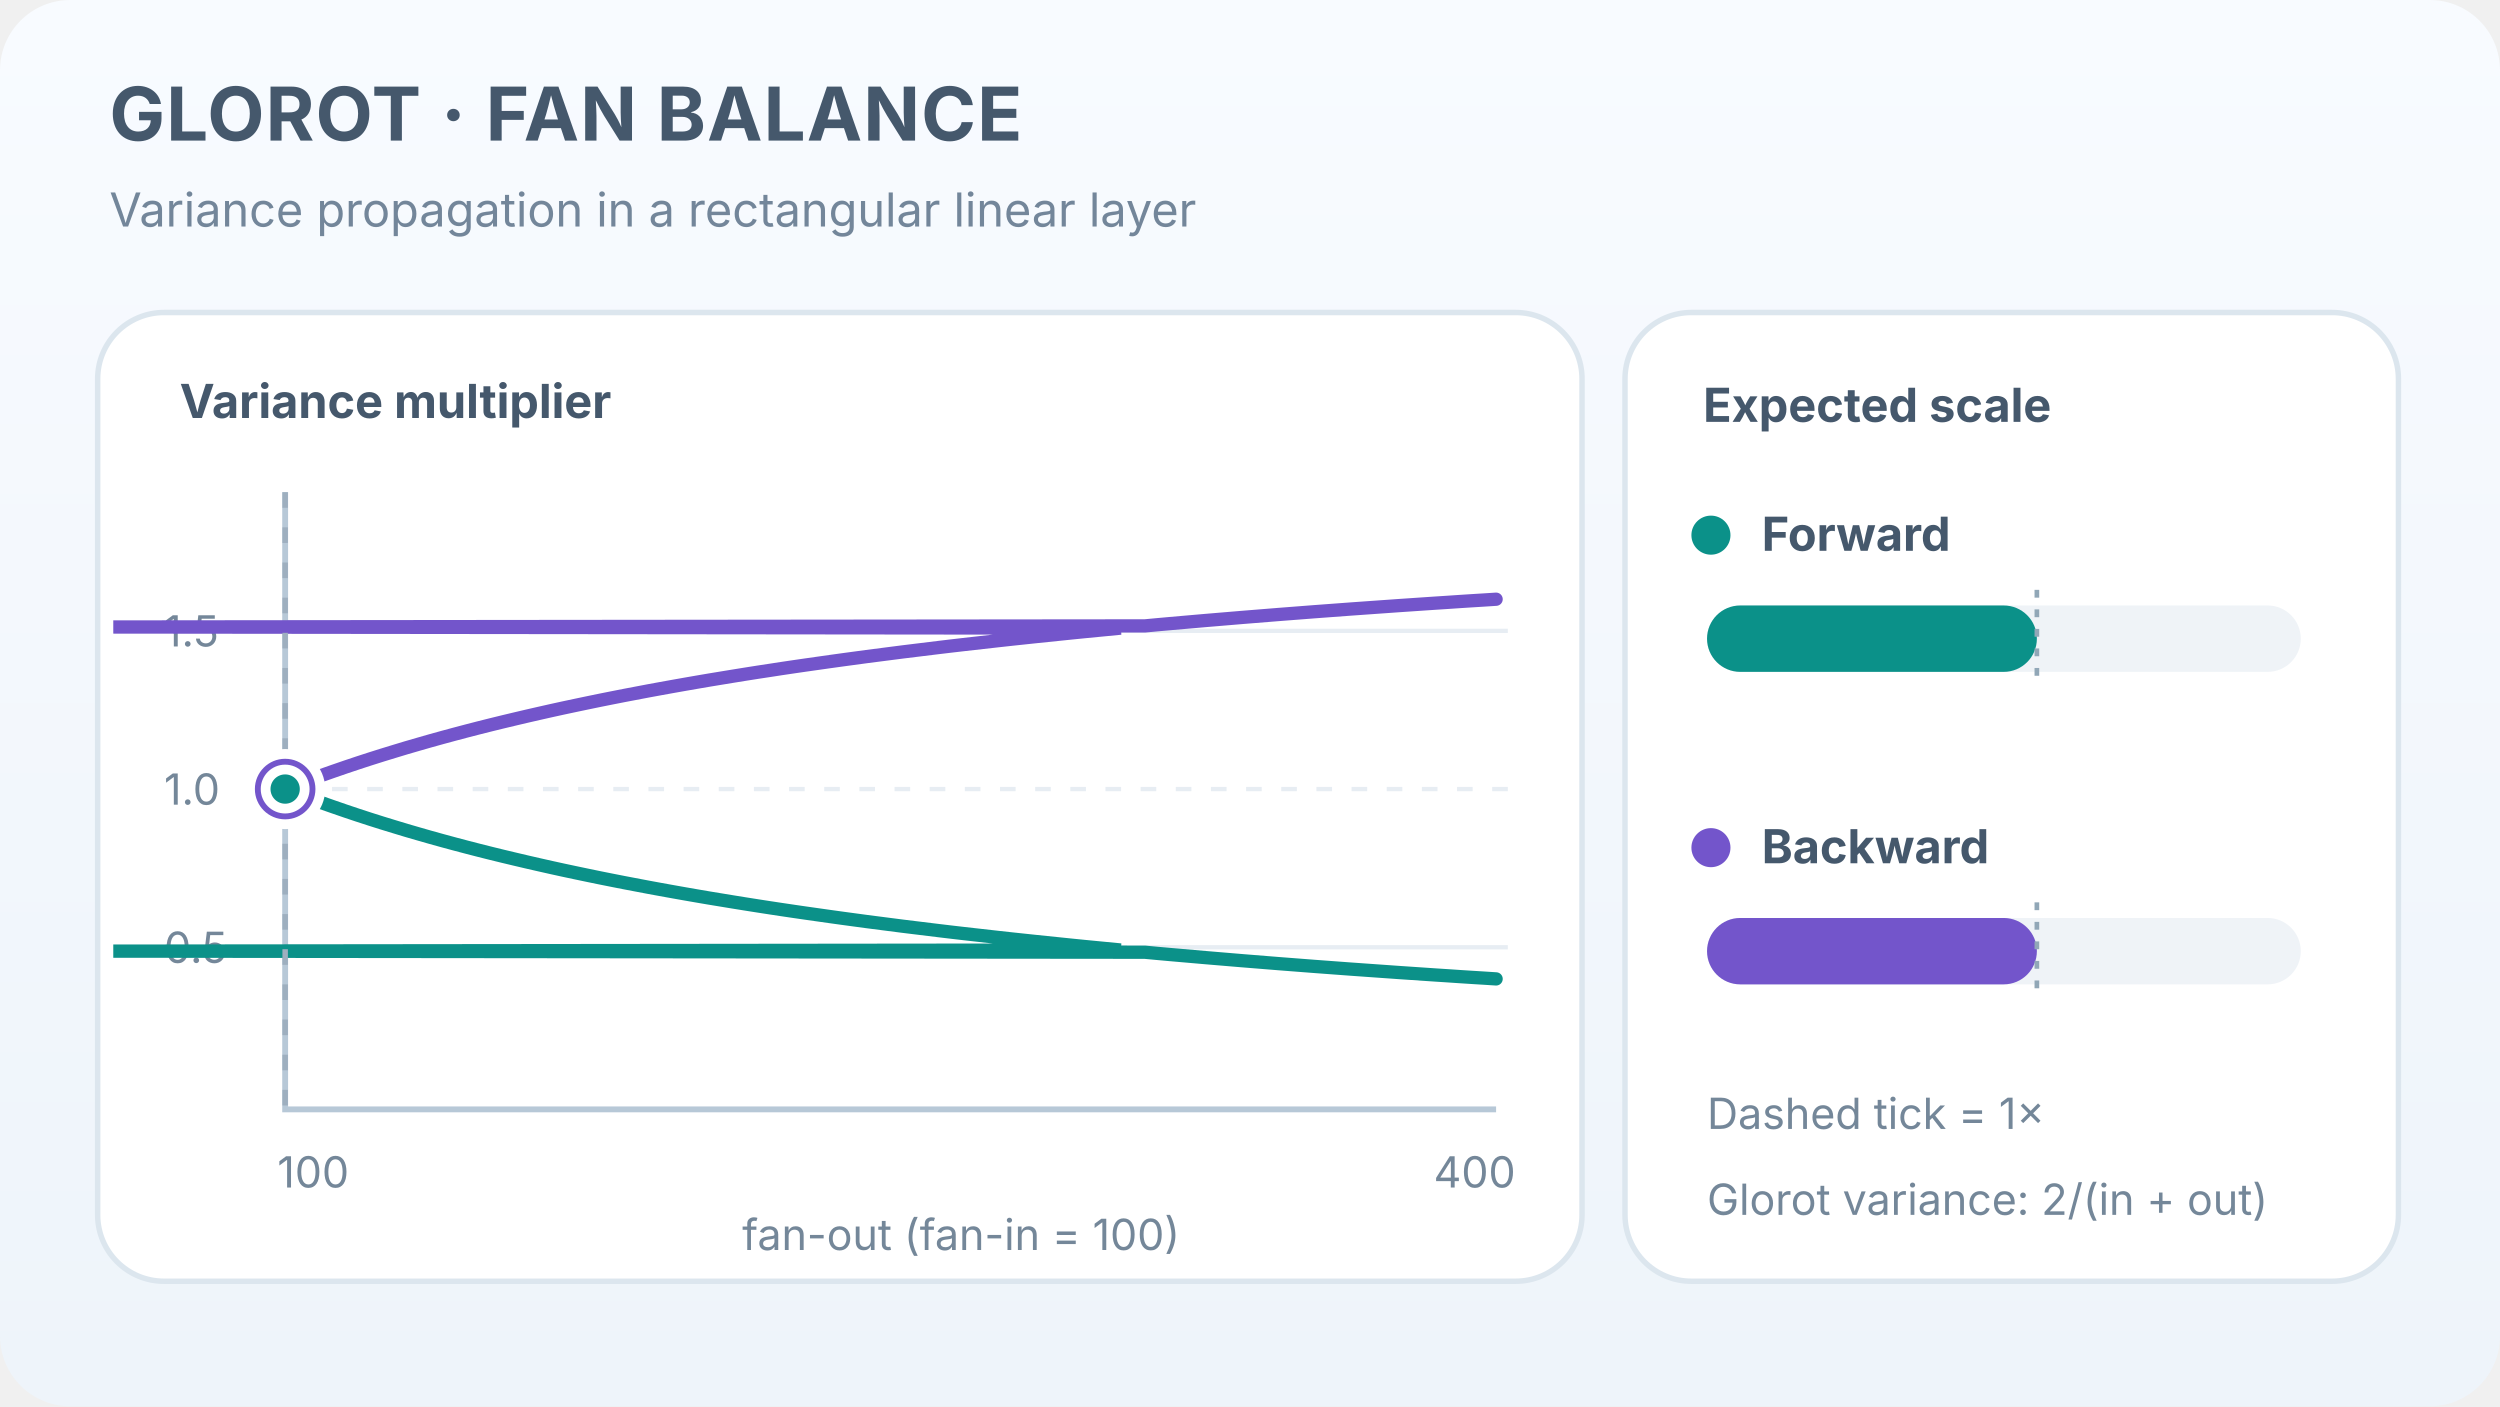
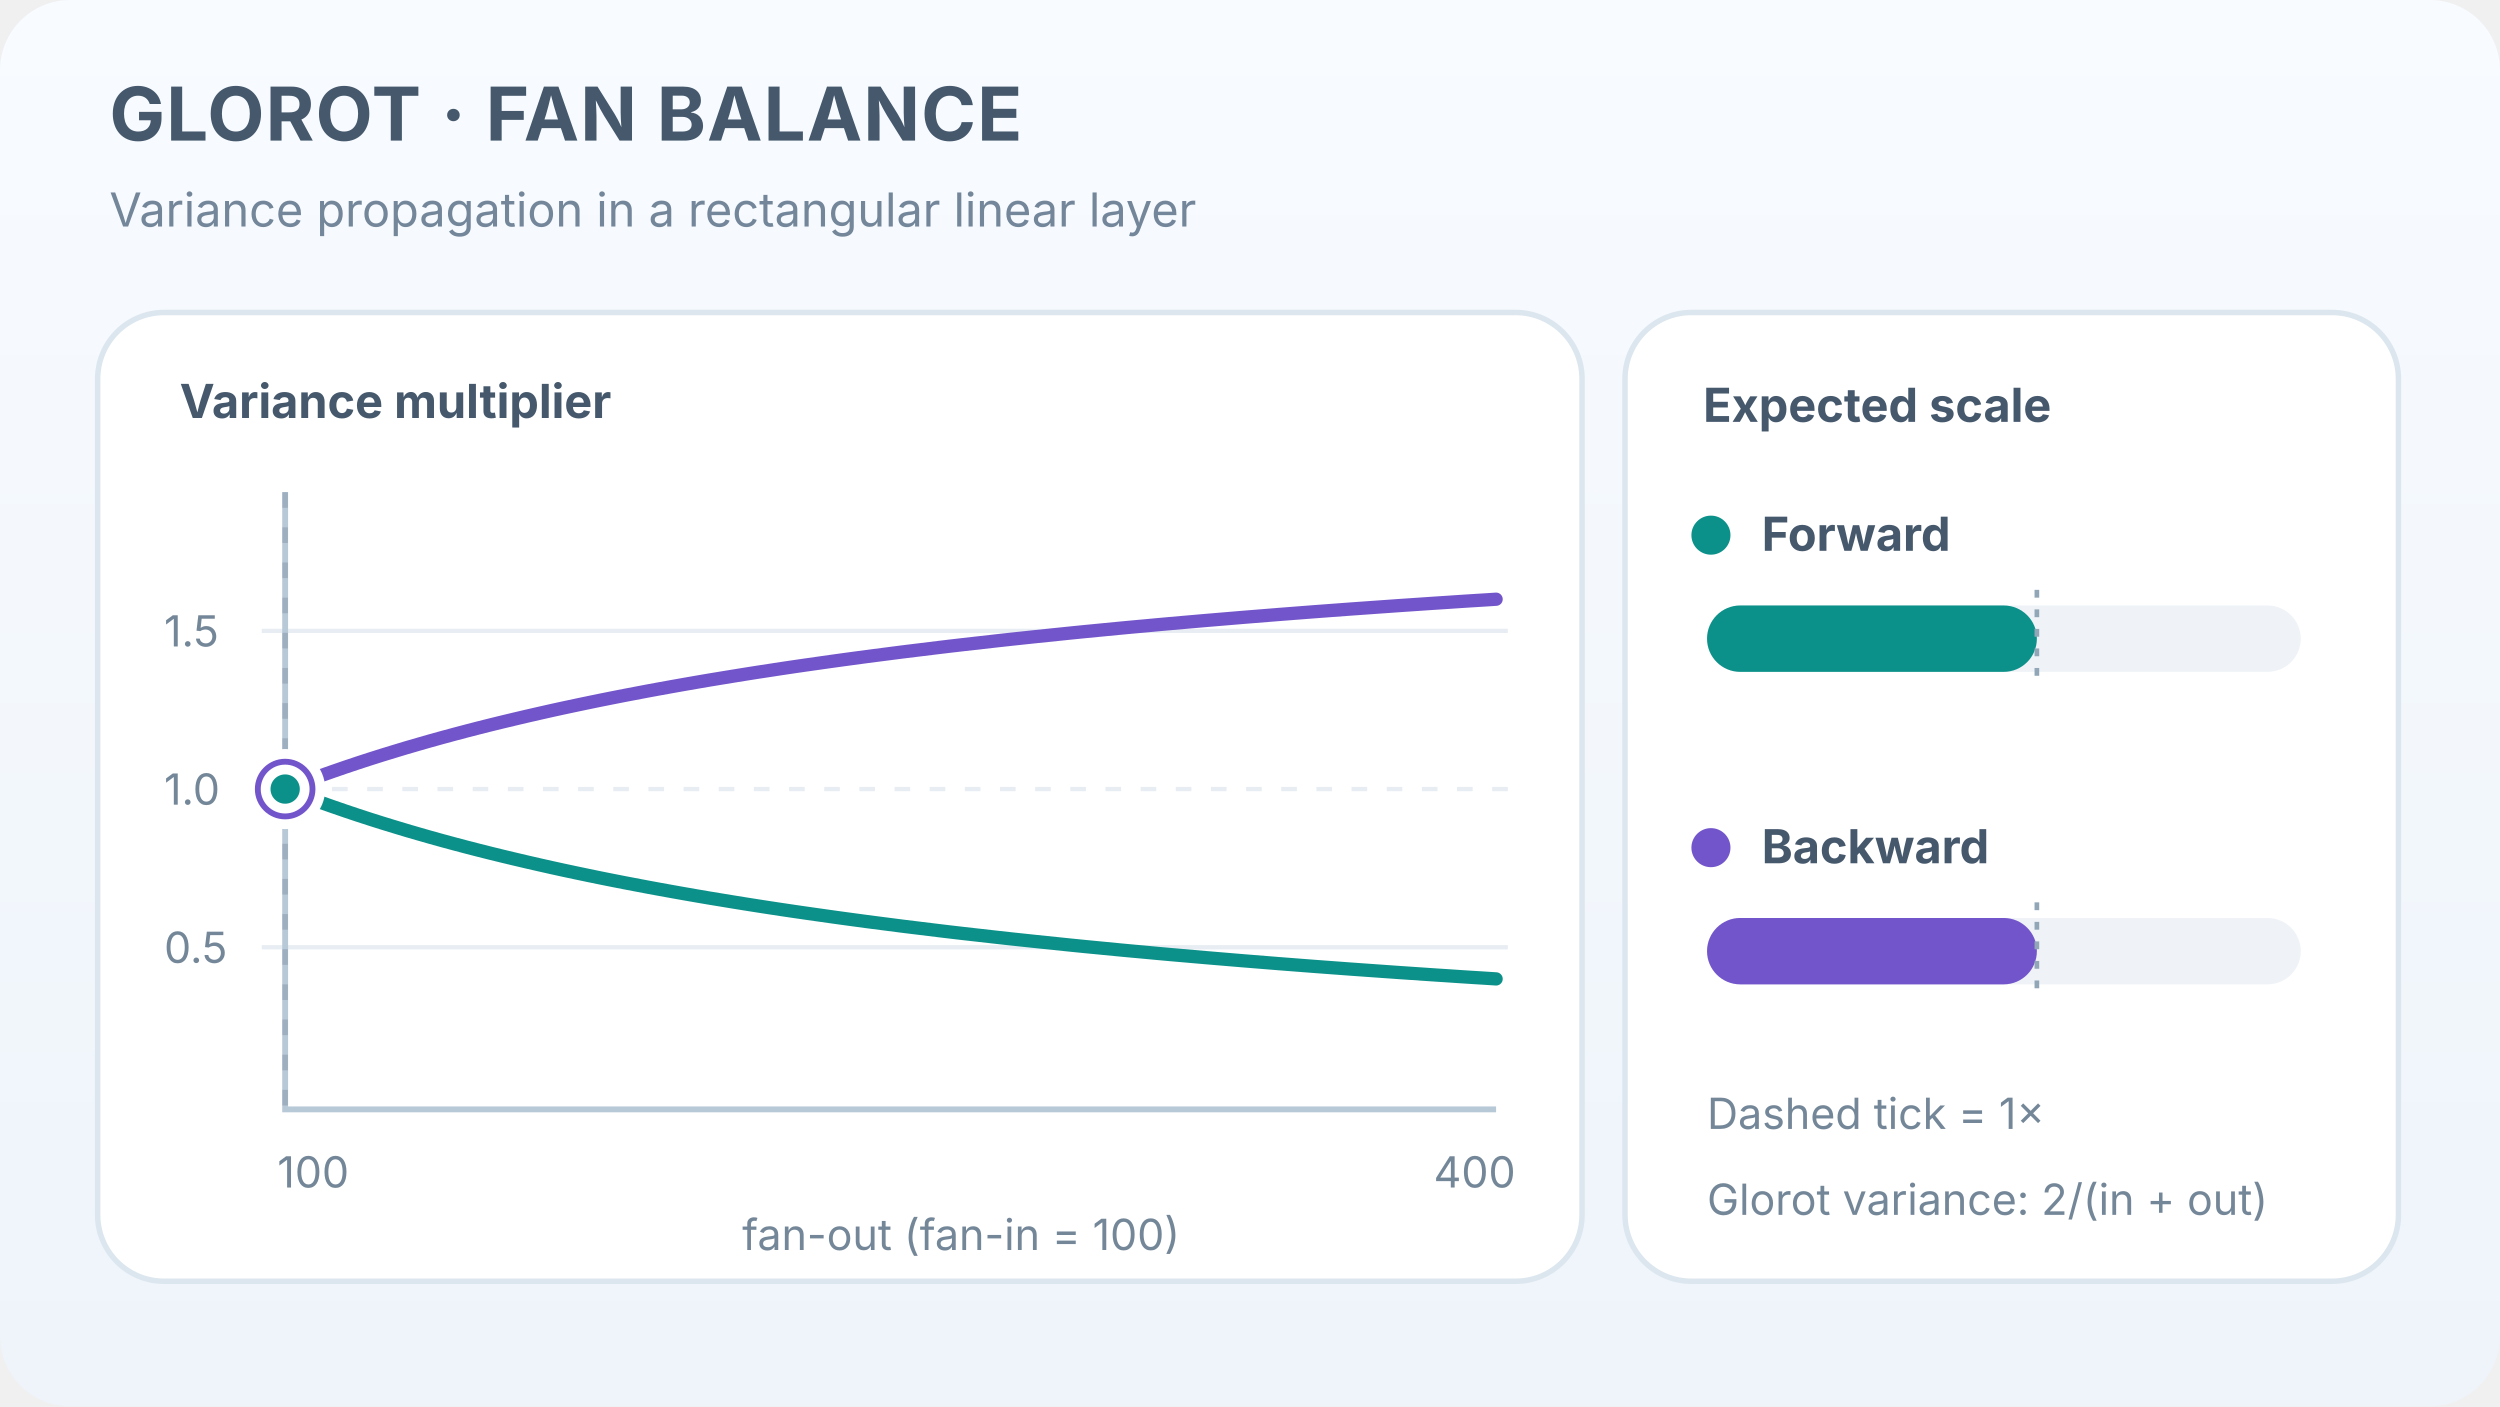
<svg xmlns="http://www.w3.org/2000/svg" width="640" height="360" viewBox="0 0 640 360" role="img" aria-labelledby="title desc">
  <defs>
    <linearGradient id="bg" x2="0" y2="1">
      <stop stop-color="#f8fbff" />
      <stop offset="1" stop-color="#eef4fa" />
    </linearGradient>
  </defs>
  <style>text{font-family:Inter,ui-sans-serif,system-ui,Arial,sans-serif;fill:#45586c}.head{font-weight:700;font-size:19px;letter-spacing:.3px}.sub{font-size:12px;fill:#73869a}.lab{font-size:12px;font-weight:650}.tick{font-size:11px;fill:#748799}.card{fill:#fff;stroke:#dce6ee;stroke-width:1.4}</style>
  <rect width="640" height="360" rx="18" fill="url(#bg)" />
  <text x="28" y="36" class="head">GLOROT · FAN BALANCE</text>
  <text x="28" y="58" class="sub">Variance propagation in a rectangular linear layer</text>
  <rect class="card" x="25" y="80" width="380" height="248" rx="17" />
  <rect class="card" x="416" y="80" width="198" height="248" rx="17" />
  <text x="46" y="107" class="lab">Variance multiplier</text>
  <path d="M67 242.5H386" stroke="#e7edf3" stroke-width="1.1" />
  <text x="42" y="246.5" class="tick">0.5</text>
  <path d="M67 202H386" stroke="#e7edf3" stroke-width="1.1" stroke-dasharray="4 5" />
  <text x="42" y="206" class="tick">1.0</text>
  <path d="M67 161.5H386" stroke="#e7edf3" stroke-width="1.1" />
  <text x="42" y="165.5" class="tick">1.5</text>
  <path d="M73 126V284H383" fill="none" stroke="#b7c8d7" stroke-width="1.5" />
  <text x="71" y="304" class="tick">100</text>
  <text x="367" y="304" class="tick">400</text>
  <text x="190" y="320" class="tick">fan-out (fan-in = 100)</text>
-   <path d="M73 202 L76.1 203.2 L79.2 204.36 L82.3 205.49 L85.4 206.58 L88.5 207.65 L91.6 208.69 L94.7 209.7 L97.8 210.68 L100.9 211.63 L104 212.57 L107.1 213.47 L110.2 214.36 L113.3 215.22 L116.4 216.06 L119.5 216.88 L122.6 217.68 L125.7 218.46 L128.8 219.22 L131.9 219.96 L135 220.69 L138.1 221.4 L141.2 222.1 L144.3 222.78 L147.4 223.44 L150.5 224.09 L153.6 224.73 L156.7 225.35 L159.8 225.96 L162.9 226.55 L166 227.14 L169.1 227.71 L172.2 228.27 L175.3 228.82 L178.4 229.36 L181.5 229.89 L184.6 230.4 L187.7 230.91 L190.8 231.41 L193.9 231.9 L197 232.38 L200.1 232.85 L203.2 233.31 L206.3 233.76 L209.4 234.2 L212.5 234.64 L215.6 235.07 L218.7 235.49 L221.8 235.91 L224.9 236.31 L228 236.71 L231.1 237.11 L234.2 237.49 L237.3 237.87 L240.4 238.25 L243.5 238.62 L246.6 238.98 L249.7 239.33 L252.8 239.68 L255.9 240.03 L259 240.37 L262.1 240.7 L265.2 241.03 L268.3 241.35 L271.4 241.67 L274.5 241.99 L277.6 242.3 L280.7 242.6 L283.8 242.9 L286.9 243.2 L29 243.49 L293.1 243.77 L296.2 244.06 L299.3 244.34 L302.4 244.61 L305.5 244.88 L308.6 245.15 L311.7 245.41 L314.8 245.67 L317.9 245.93 L321 246.18 L324.1 246.43 L327.2 246.68 L330.3 246.92 L333.4 247.16 L336.5 247.4 L339.6 247.63 L342.7 247.86 L345.8 248.09 L348.9 248.31 L352 248.53 L355.1 248.75 L358.2 248.97 L361.3 249.18 L364.4 249.39 L367.5 249.6 L370.6 249.8 L373.7 250.01 L376.8 250.21 L379.9 250.4 L383 250.6" stroke="#0b9189" stroke-width="3.4" stroke-linecap="round" fill="none" />
-   <path d="M73 202 L76.1 200.8 L79.2 199.64 L82.3 198.51 L85.4 197.42 L88.5 196.35 L91.6 195.31 L94.7 194.3 L97.8 193.32 L100.9 192.37 L104 191.43 L107.1 190.53 L110.2 189.64 L113.3 188.78 L116.4 187.94 L119.5 187.12 L122.6 186.32 L125.7 185.54 L128.8 184.78 L131.9 184.04 L135 183.31 L138.1 182.6 L141.2 181.9 L144.3 181.22 L147.4 180.56 L150.5 179.91 L153.6 179.27 L156.7 178.65 L159.8 178.04 L162.9 177.45 L166 176.86 L169.1 176.29 L172.2 175.73 L175.3 175.18 L178.4 174.64 L181.5 174.11 L184.6 173.6 L187.7 173.09 L190.8 172.59 L193.9 172.1 L197 171.63 L200.1 171.15 L203.2 170.69 L206.3 170.24 L209.4 169.8 L212.5 169.36 L215.6 168.93 L218.7 168.51 L221.8 168.09 L224.9 167.69 L228 167.29 L231.1 166.89 L234.2 166.51 L237.3 166.13 L240.4 165.75 L243.5 165.38 L246.6 165.02 L249.7 164.67 L252.8 164.32 L255.9 163.97 L259 163.63 L262.1 163.3 L265.2 162.97 L268.3 162.65 L271.4 162.33 L274.5 162.01 L277.6 161.7 L280.7 161.4 L283.8 161.1 L286.9 160.8 L29 160.51 L293.1 160.23 L296.2 159.94 L299.3 159.66 L302.4 159.39 L305.5 159.12 L308.6 158.85 L311.7 158.59 L314.8 158.33 L317.9 158.07 L321 157.82 L324.1 157.57 L327.2 157.32 L330.3 157.08 L333.4 156.84 L336.5 156.6 L339.6 156.37 L342.7 156.14 L345.8 155.91 L348.9 155.69 L352 155.47 L355.1 155.25 L358.2 155.03 L361.3 154.82 L364.4 154.61 L367.5 154.4 L370.6 154.2 L373.7 153.99 L376.8 153.79 L379.9 153.6 L383 153.4" stroke="#7355cb" stroke-width="3.4" stroke-linecap="round" fill="none" />
+   <path d="M73 202 L76.1 203.2 L79.2 204.36 L82.3 205.49 L85.4 206.58 L88.5 207.65 L91.6 208.69 L94.7 209.7 L97.8 210.68 L100.9 211.63 L104 212.57 L107.1 213.47 L110.2 214.36 L113.3 215.22 L116.4 216.06 L119.5 216.88 L122.6 217.68 L125.7 218.46 L128.8 219.22 L131.9 219.96 L135 220.69 L138.1 221.4 L141.2 222.1 L144.3 222.78 L147.4 223.44 L150.5 224.09 L153.6 224.73 L156.7 225.35 L159.8 225.96 L162.9 226.55 L166 227.14 L169.1 227.71 L172.2 228.27 L175.3 228.82 L178.4 229.36 L181.5 229.89 L184.6 230.4 L187.7 230.91 L190.8 231.41 L193.9 231.9 L197 232.38 L200.1 232.85 L203.2 233.31 L206.3 233.76 L209.4 234.2 L212.5 234.64 L215.6 235.07 L218.7 235.49 L221.8 235.91 L224.9 236.31 L228 236.71 L231.1 237.11 L234.2 237.49 L237.3 237.87 L240.4 238.25 L243.5 238.62 L246.6 238.98 L249.7 239.33 L252.8 239.68 L255.9 240.03 L259 240.37 L262.1 240.7 L265.2 241.03 L268.3 241.35 L271.4 241.67 L274.5 241.99 L277.6 242.3 L280.7 242.6 L283.8 242.9 L286.9 243.2 L290 243.49 L293.1 243.77 L296.2 244.06 L299.3 244.34 L302.4 244.61 L305.5 244.88 L308.6 245.15 L311.7 245.41 L314.8 245.67 L317.9 245.93 L321 246.18 L324.1 246.43 L327.2 246.68 L330.3 246.92 L333.4 247.16 L336.5 247.4 L339.6 247.63 L342.7 247.86 L345.8 248.09 L348.9 248.31 L352 248.53 L355.1 248.75 L358.2 248.97 L361.3 249.18 L364.4 249.39 L367.5 249.6 L370.6 249.8 L373.7 250.01 L376.8 250.21 L379.9 250.4 L383 250.6" stroke="#0b9189" stroke-width="3.4" stroke-linecap="round" fill="none" />
+   <path d="M73 202 L76.1 200.8 L79.2 199.64 L82.3 198.51 L85.4 197.42 L88.5 196.35 L91.6 195.31 L94.7 194.3 L97.8 193.32 L100.9 192.37 L104 191.43 L107.1 190.53 L110.2 189.64 L113.3 188.78 L116.4 187.94 L119.5 187.12 L122.6 186.32 L125.7 185.54 L128.8 184.78 L131.9 184.04 L135 183.31 L138.1 182.6 L141.2 181.9 L144.3 181.22 L147.4 180.56 L150.5 179.91 L153.6 179.27 L156.7 178.65 L159.8 178.04 L162.9 177.45 L166 176.86 L169.1 176.29 L172.2 175.73 L175.3 175.18 L178.4 174.64 L181.5 174.11 L184.6 173.6 L187.7 173.09 L190.8 172.59 L193.9 172.1 L197 171.63 L200.1 171.15 L203.2 170.69 L206.3 170.24 L209.4 169.8 L212.5 169.36 L215.6 168.93 L218.7 168.51 L221.8 168.09 L224.9 167.69 L228 167.29 L231.1 166.89 L234.2 166.51 L237.3 166.13 L240.4 165.75 L243.5 165.38 L246.6 165.02 L249.7 164.67 L252.8 164.32 L255.9 163.97 L259 163.63 L262.1 163.3 L265.2 162.97 L268.3 162.65 L271.4 162.33 L274.5 162.01 L277.6 161.7 L280.7 161.4 L283.8 161.1 L286.9 160.8 L290 160.51 L293.1 160.23 L296.2 159.94 L299.3 159.66 L302.4 159.39 L305.5 159.12 L308.6 158.85 L311.7 158.59 L314.8 158.33 L317.9 158.07 L321 157.82 L324.1 157.57 L327.2 157.32 L330.3 157.08 L333.4 156.84 L336.5 156.6 L339.6 156.37 L342.7 156.14 L345.8 155.91 L348.9 155.69 L352 155.47 L355.1 155.25 L358.2 155.03 L361.3 154.82 L364.4 154.61 L367.5 154.4 L370.6 154.2 L373.7 153.99 L376.8 153.79 L379.9 153.6 L383 153.4" stroke="#7355cb" stroke-width="3.4" stroke-linecap="round" fill="none" />
  <line x1="73" x2="73" y1="126" y2="283" stroke="#9eafbf" stroke-width="1.4" stroke-dasharray="4 5">
-     <animate attributeName="x1" values="73;85.92;98.83;111.75;124.67;137.58;150.5;163.42;176.33;189.25;202.17;215.08;228;240.92;253.83;266.75;279.67;292.58;305.5;318.42;331.33;344.25;357.17;370.08;383;370.08;357.17;344.25;331.33;318.42;305.5;292.58;279.67;266.75;253.83;240.92;228;215.08;202.17;189.25;176.33;163.42;150.5;137.58;124.67;111.75;98.83;85.92;73" keyTimes=";0.02;0.04;0.06;0.08;0.1;0.13;0.15;0.17;0.19;0.21;0.23;0.25;0.27;0.29;0.31;0.33;0.35;0.38;0.4;0.42;0.44;0.46;0.48;0.5;0.52;0.54;0.56;0.58;0.6;0.63;0.65;0.67;0.69;0.71;0.73;0.75;0.77;0.79;0.81;0.83;0.85;0.88;0.9;0.92;0.94;0.96;0.98;1" dur="12s" calcMode="linear" repeatCount="indefinite" />
-     <animate attributeName="x2" values="73;85.92;98.83;111.75;124.67;137.58;150.5;163.42;176.33;189.25;202.17;215.08;228;240.92;253.83;266.75;279.67;292.58;305.5;318.42;331.33;344.25;357.17;370.08;383;370.08;357.17;344.25;331.33;318.42;305.5;292.58;279.67;266.75;253.83;240.92;228;215.08;202.17;189.25;176.33;163.42;150.5;137.58;124.67;111.75;98.83;85.92;73" keyTimes=";0.02;0.04;0.06;0.08;0.1;0.13;0.15;0.17;0.19;0.21;0.23;0.25;0.27;0.29;0.31;0.33;0.35;0.38;0.4;0.42;0.44;0.46;0.48;0.5;0.52;0.54;0.56;0.58;0.6;0.63;0.65;0.67;0.69;0.71;0.73;0.75;0.77;0.79;0.81;0.83;0.85;0.88;0.9;0.92;0.94;0.96;0.98;1" dur="12s" calcMode="linear" repeatCount="indefinite" />
+     <animate attributeName="x1" values="73;85.92;98.83;111.75;124.67;137.58;150.5;163.42;176.33;189.25;202.17;215.08;228;240.92;253.83;266.75;279.67;292.58;305.5;318.42;331.33;344.25;357.17;370.08;383;370.08;357.17;344.25;331.33;318.42;305.5;292.58;279.67;266.75;253.83;240.92;228;215.08;202.17;189.25;176.33;163.42;150.5;137.58;124.67;111.75;98.83;85.92;73" keyTimes="0;0.02;0.04;0.06;0.08;0.1;0.13;0.15;0.17;0.19;0.21;0.23;0.25;0.27;0.29;0.31;0.33;0.35;0.38;0.4;0.42;0.44;0.46;0.48;0.5;0.52;0.54;0.56;0.58;0.6;0.63;0.65;0.67;0.69;0.71;0.73;0.75;0.77;0.79;0.81;0.83;0.85;0.88;0.9;0.92;0.94;0.96;0.98;1" dur="12s" calcMode="linear" repeatCount="indefinite" />
+     <animate attributeName="x2" values="73;85.92;98.83;111.75;124.67;137.58;150.5;163.42;176.33;189.25;202.17;215.08;228;240.92;253.83;266.75;279.67;292.58;305.5;318.42;331.33;344.25;357.17;370.08;383;370.08;357.17;344.25;331.33;318.42;305.5;292.58;279.67;266.75;253.83;240.92;228;215.08;202.17;189.25;176.33;163.42;150.5;137.58;124.67;111.75;98.83;85.92;73" keyTimes="0;0.02;0.04;0.06;0.08;0.1;0.13;0.15;0.17;0.19;0.21;0.23;0.25;0.27;0.29;0.31;0.33;0.35;0.38;0.4;0.42;0.44;0.46;0.48;0.5;0.52;0.54;0.56;0.58;0.6;0.63;0.65;0.67;0.69;0.71;0.73;0.75;0.77;0.79;0.81;0.83;0.85;0.88;0.9;0.92;0.94;0.96;0.98;1" dur="12s" calcMode="linear" repeatCount="indefinite" />
  </line>
  <circle cx="73" cy="202" r="9" fill="#7355cb" stroke="#fff" stroke-width="2.5">
-     <animate attributeName="cx" values="73;85.92;98.83;111.75;124.67;137.58;150.5;163.42;176.33;189.25;202.17;215.08;228;240.92;253.83;266.75;279.67;292.58;305.5;318.42;331.33;344.25;357.17;370.08;383;370.08;357.17;344.25;331.33;318.42;305.5;292.58;279.67;266.75;253.83;240.92;228;215.08;202.17;189.25;176.33;163.42;150.5;137.58;124.67;111.75;98.83;85.92;73" keyTimes=";0.02;0.04;0.06;0.08;0.1;0.13;0.15;0.17;0.19;0.21;0.23;0.25;0.27;0.29;0.31;0.33;0.35;0.38;0.4;0.42;0.44;0.46;0.48;0.5;0.52;0.54;0.56;0.58;0.6;0.63;0.65;0.67;0.69;0.71;0.73;0.75;0.77;0.79;0.81;0.83;0.85;0.88;0.9;0.92;0.94;0.96;0.98;1" dur="12s" calcMode="linear" repeatCount="indefinite" />
-     <animate attributeName="cy" values="202;197.24;193;189.21;185.8;182.71;179.91;177.35;175;172.84;170.85;169;167.29;165.69;164.2;162.81;161.5;160.27;159.12;158.03;157;156.03;155.11;154.23;153.4;154.23;155.11;156.03;157;158.03;159.12;160.27;161.5;162.81;164.2;165.69;167.29;169;170.85;172.84;175;177.35;179.91;182.71;185.8;189.21;193;197.24;202" keyTimes=";0.02;0.04;0.06;0.08;0.1;0.13;0.15;0.17;0.19;0.21;0.23;0.25;0.27;0.29;0.31;0.33;0.35;0.38;0.4;0.42;0.44;0.46;0.48;0.5;0.52;0.54;0.56;0.58;0.6;0.63;0.65;0.67;0.69;0.71;0.73;0.75;0.77;0.79;0.81;0.83;0.85;0.88;0.9;0.92;0.94;0.96;0.98;1" dur="12s" calcMode="linear" repeatCount="indefinite" />
+     <animate attributeName="cx" values="73;85.92;98.83;111.75;124.67;137.58;150.5;163.42;176.33;189.25;202.17;215.08;228;240.92;253.83;266.75;279.67;292.58;305.5;318.42;331.33;344.25;357.17;370.08;383;370.08;357.17;344.25;331.33;318.42;305.5;292.58;279.67;266.75;253.83;240.92;228;215.08;202.17;189.25;176.33;163.42;150.5;137.58;124.67;111.75;98.83;85.92;73" keyTimes="0;0.02;0.04;0.06;0.08;0.1;0.13;0.15;0.17;0.19;0.21;0.23;0.25;0.27;0.29;0.31;0.33;0.35;0.38;0.4;0.42;0.44;0.46;0.48;0.5;0.52;0.54;0.56;0.58;0.6;0.63;0.65;0.67;0.69;0.71;0.73;0.75;0.77;0.79;0.81;0.83;0.85;0.88;0.9;0.92;0.94;0.96;0.98;1" dur="12s" calcMode="linear" repeatCount="indefinite" />
+     <animate attributeName="cy" values="202;197.24;193;189.21;185.8;182.71;179.91;177.35;175;172.84;170.85;169;167.29;165.69;164.2;162.81;161.5;160.27;159.12;158.03;157;156.03;155.11;154.23;153.4;154.23;155.11;156.03;157;158.03;159.12;160.27;161.5;162.81;164.2;165.69;167.29;169;170.85;172.84;175;177.35;179.91;182.71;185.8;189.21;193;197.24;202" keyTimes="0;0.02;0.04;0.06;0.08;0.1;0.13;0.15;0.17;0.19;0.21;0.23;0.25;0.27;0.29;0.31;0.33;0.35;0.38;0.4;0.42;0.44;0.46;0.48;0.5;0.52;0.54;0.56;0.58;0.6;0.63;0.65;0.67;0.69;0.71;0.73;0.75;0.77;0.79;0.81;0.83;0.85;0.88;0.9;0.92;0.94;0.96;0.98;1" dur="12s" calcMode="linear" repeatCount="indefinite" />
  </circle>
  <circle cx="73" cy="202" r="5" fill="#0b9189" stroke="#fff" stroke-width="2.5">
-     <animate attributeName="cx" values="73;85.92;98.83;111.75;124.67;137.58;150.5;163.42;176.33;189.25;202.17;215.08;228;240.92;253.83;266.75;279.67;292.58;305.5;318.42;331.33;344.25;357.17;370.08;383;370.08;357.17;344.25;331.33;318.42;305.5;292.58;279.67;266.75;253.83;240.92;228;215.08;202.17;189.25;176.33;163.42;150.5;137.58;124.67;111.75;98.83;85.92;73" keyTimes=";0.02;0.04;0.06;0.08;0.1;0.13;0.15;0.17;0.19;0.21;0.23;0.25;0.27;0.29;0.31;0.33;0.35;0.38;0.4;0.42;0.44;0.46;0.48;0.5;0.52;0.54;0.56;0.58;0.6;0.63;0.65;0.67;0.69;0.71;0.73;0.75;0.77;0.79;0.81;0.83;0.85;0.88;0.9;0.92;0.94;0.96;0.98;1" dur="12s" calcMode="linear" repeatCount="indefinite" />
-     <animate attributeName="cy" values="202;206.76;211;214.79;218.2;221.29;224.09;226.65;229;231.16;233.15;235;236.71;238.31;239.8;241.19;242.5;243.73;244.88;245.97;247;247.97;248.89;249.77;250.6;249.77;248.89;247.97;247;245.97;244.88;243.73;242.5;241.19;239.8;238.31;236.71;235;233.15;231.16;229;226.65;224.09;221.29;218.2;214.79;211;206.76;202" keyTimes=";0.02;0.04;0.06;0.08;0.1;0.13;0.15;0.17;0.19;0.21;0.23;0.25;0.27;0.29;0.31;0.33;0.35;0.38;0.4;0.42;0.44;0.46;0.48;0.5;0.52;0.54;0.56;0.58;0.6;0.63;0.65;0.67;0.69;0.71;0.73;0.75;0.77;0.79;0.81;0.83;0.85;0.88;0.9;0.92;0.94;0.96;0.98;1" dur="12s" calcMode="linear" repeatCount="indefinite" />
+     <animate attributeName="cx" values="73;85.92;98.83;111.75;124.67;137.58;150.5;163.42;176.33;189.25;202.17;215.08;228;240.92;253.83;266.75;279.67;292.58;305.5;318.42;331.33;344.25;357.17;370.08;383;370.08;357.17;344.25;331.33;318.42;305.5;292.58;279.67;266.75;253.83;240.92;228;215.08;202.17;189.25;176.33;163.42;150.5;137.58;124.67;111.75;98.83;85.92;73" keyTimes="0;0.02;0.04;0.06;0.08;0.1;0.13;0.15;0.17;0.19;0.21;0.23;0.25;0.27;0.29;0.31;0.33;0.35;0.38;0.4;0.42;0.44;0.46;0.48;0.5;0.52;0.54;0.56;0.58;0.6;0.63;0.65;0.67;0.69;0.71;0.73;0.75;0.77;0.79;0.81;0.83;0.85;0.88;0.9;0.92;0.94;0.96;0.98;1" dur="12s" calcMode="linear" repeatCount="indefinite" />
+     <animate attributeName="cy" values="202;206.76;211;214.79;218.2;221.29;224.09;226.65;229;231.16;233.15;235;236.71;238.31;239.8;241.19;242.5;243.73;244.88;245.97;247;247.97;248.89;249.77;250.6;249.77;248.89;247.97;247;245.97;244.88;243.73;242.5;241.19;239.8;238.31;236.71;235;233.15;231.16;229;226.65;224.09;221.29;218.2;214.79;211;206.76;202" keyTimes="0;0.02;0.04;0.06;0.08;0.1;0.13;0.15;0.17;0.19;0.21;0.23;0.25;0.27;0.29;0.31;0.33;0.35;0.38;0.4;0.42;0.44;0.46;0.48;0.5;0.52;0.54;0.56;0.58;0.6;0.63;0.65;0.67;0.69;0.71;0.73;0.75;0.77;0.79;0.81;0.83;0.85;0.88;0.9;0.92;0.94;0.96;0.98;1" dur="12s" calcMode="linear" repeatCount="indefinite" />
  </circle>
  <text x="436" y="108" class="lab">Expected scale</text>
  <circle cx="438" cy="137" r="5" fill="#0b9189" />
  <text x="451" y="141" class="lab">Forward</text>
  <circle cx="438" cy="217" r="5" fill="#7355cb" />
  <text x="451" y="221" class="lab">Backward</text>
  <rect x="437" y="155" width="152" height="17" rx="8.5" fill="#eff3f7" />
  <rect x="437" y="155" width="84.44" height="17" rx="8.5" fill="#0b9189">
-     <animate attributeName="width" values="84.44;79.48;75.06;71.11;67.56;64.34;61.41;58.74;56.3;54.04;51.97;50.04;48.25;46.59;45.04;43.58;42.22;40.94;39.74;38.6;37.53;36.52;35.56;34.64;33.78;34.64;35.56;36.52;37.53;38.6;39.74;40.94;42.22;43.58;45.04;46.59;48.25;50.04;51.97;54.04;56.3;58.74;61.41;64.34;67.56;71.11;75.06;79.48;84.44" keyTimes=";0.02;0.04;0.06;0.08;0.1;0.13;0.15;0.17;0.19;0.21;0.23;0.25;0.27;0.29;0.31;0.33;0.35;0.38;0.4;0.42;0.44;0.46;0.48;0.5;0.52;0.54;0.56;0.58;0.6;0.63;0.65;0.67;0.69;0.71;0.73;0.75;0.77;0.79;0.81;0.83;0.85;0.88;0.9;0.92;0.94;0.96;0.98;1" dur="12s" calcMode="linear" repeatCount="indefinite" />
+     <animate attributeName="width" values="84.44;79.48;75.06;71.11;67.56;64.34;61.41;58.74;56.3;54.04;51.97;50.04;48.25;46.59;45.04;43.58;42.22;40.94;39.74;38.6;37.53;36.52;35.56;34.64;33.78;34.64;35.56;36.52;37.53;38.6;39.74;40.94;42.22;43.58;45.04;46.59;48.25;50.04;51.97;54.04;56.3;58.74;61.41;64.34;67.56;71.11;75.06;79.48;84.44" keyTimes="0;0.02;0.04;0.06;0.08;0.1;0.13;0.15;0.17;0.19;0.21;0.23;0.25;0.27;0.29;0.31;0.33;0.35;0.38;0.4;0.42;0.44;0.46;0.48;0.5;0.52;0.54;0.56;0.58;0.6;0.63;0.65;0.67;0.69;0.71;0.73;0.75;0.77;0.79;0.81;0.83;0.85;0.88;0.9;0.92;0.94;0.96;0.98;1" dur="12s" calcMode="linear" repeatCount="indefinite" />
  </rect>
  <path d="M521.44 151v25" stroke="#91a7b7" stroke-width="1.2" stroke-dasharray="2 3" />
  <rect x="437" y="235" width="152" height="17" rx="8.5" fill="#eff3f7" />
  <rect x="437" y="235" width="84.44" height="17" rx="8.5" fill="#7355cb">
-     <animate attributeName="width" values="84.44;89.41;93.83;97.78;101.33;104.55;107.47;110.14;112.59;114.84;116.92;118.85;120.63;122.3;123.85;125.3;126.67;127.95;129.15;130.29;131.36;132.37;133.33;134.25;135.11;134.25;133.33;132.37;131.36;130.29;129.15;127.95;126.67;125.3;123.85;122.3;120.63;118.85;116.92;114.84;112.59;110.14;107.47;104.55;101.33;97.78;93.83;89.41;84.44" keyTimes=";0.02;0.04;0.06;0.08;0.1;0.13;0.15;0.17;0.19;0.21;0.23;0.25;0.27;0.29;0.31;0.33;0.35;0.38;0.4;0.42;0.44;0.46;0.48;0.5;0.52;0.54;0.56;0.58;0.6;0.63;0.65;0.67;0.69;0.71;0.73;0.75;0.77;0.79;0.81;0.83;0.85;0.88;0.9;0.92;0.94;0.96;0.98;1" dur="12s" calcMode="linear" repeatCount="indefinite" />
+     <animate attributeName="width" values="84.44;89.41;93.83;97.78;101.33;104.55;107.47;110.14;112.59;114.84;116.92;118.85;120.63;122.3;123.85;125.3;126.67;127.95;129.15;130.29;131.36;132.37;133.33;134.25;135.11;134.25;133.33;132.37;131.36;130.29;129.15;127.95;126.67;125.3;123.85;122.3;120.63;118.85;116.92;114.84;112.59;110.14;107.47;104.55;101.33;97.78;93.83;89.41;84.44" keyTimes="0;0.02;0.04;0.06;0.08;0.1;0.13;0.15;0.17;0.19;0.21;0.23;0.25;0.27;0.29;0.31;0.33;0.35;0.38;0.4;0.42;0.44;0.46;0.48;0.5;0.52;0.54;0.56;0.58;0.6;0.63;0.65;0.67;0.69;0.71;0.73;0.75;0.77;0.79;0.81;0.83;0.85;0.88;0.9;0.92;0.94;0.96;0.98;1" dur="12s" calcMode="linear" repeatCount="indefinite" />
  </rect>
  <path d="M521.44 231v25" stroke="#91a7b7" stroke-width="1.2" stroke-dasharray="2 3" />
  <text x="437" y="289" class="tick">Dashed tick = 1×</text>
  <text x="437" y="311" class="tick">Glorot variance: 2/(in + out)</text>
</svg>
